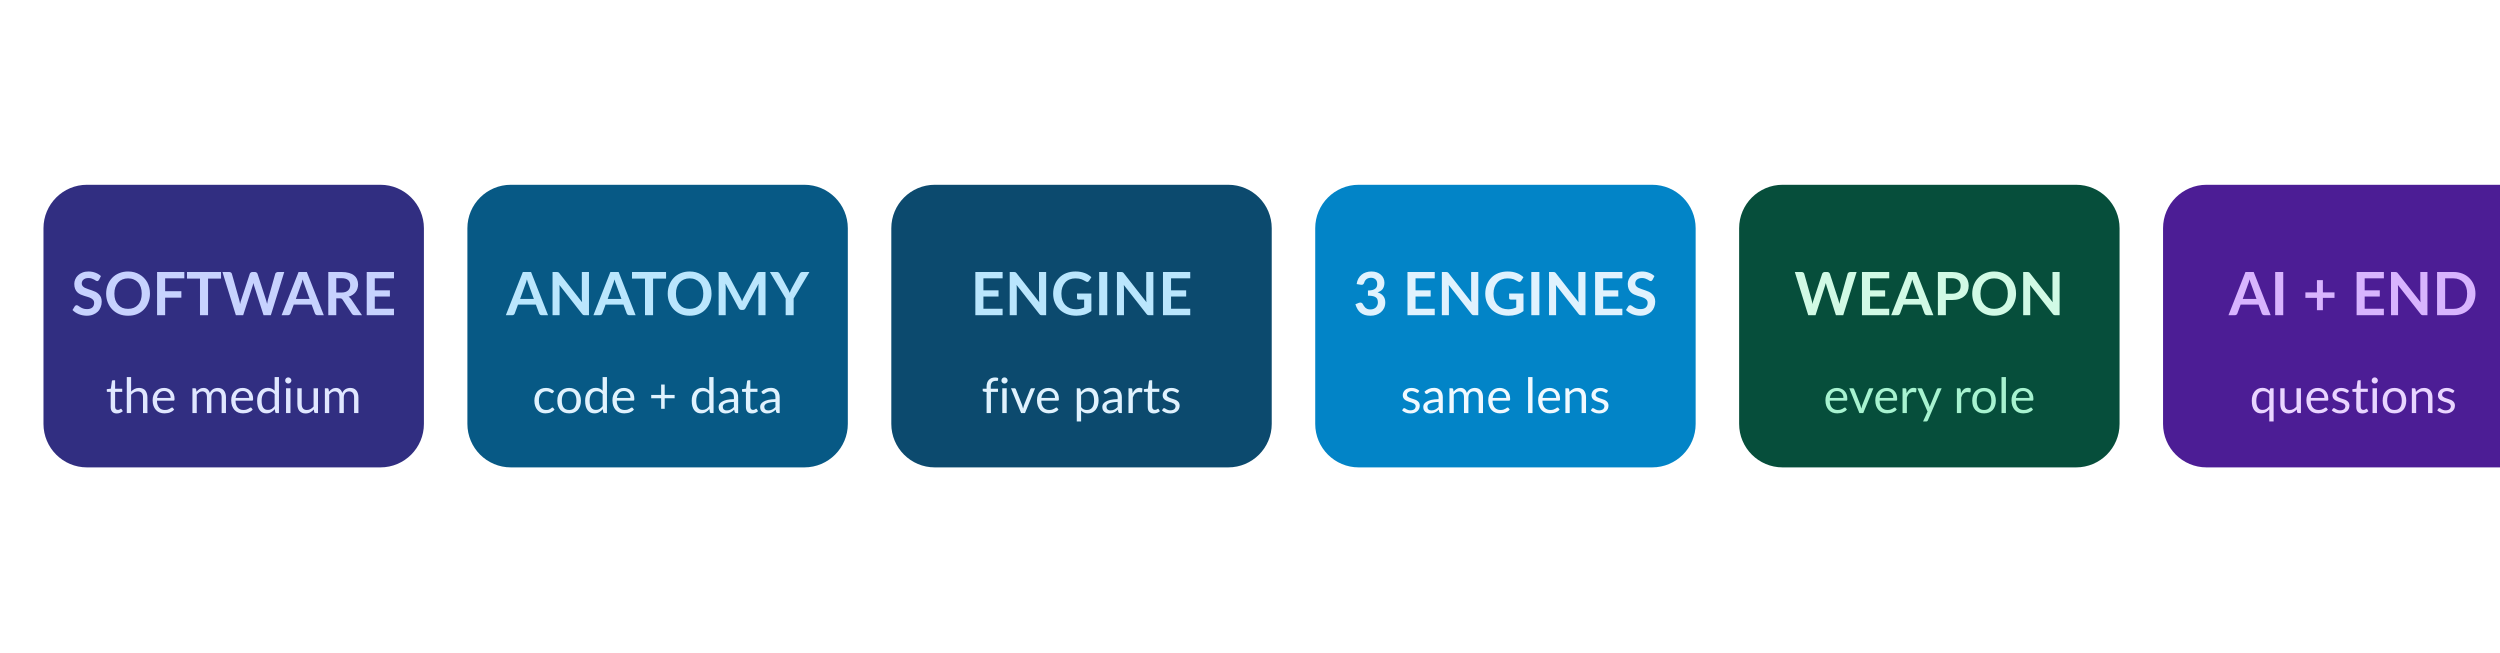
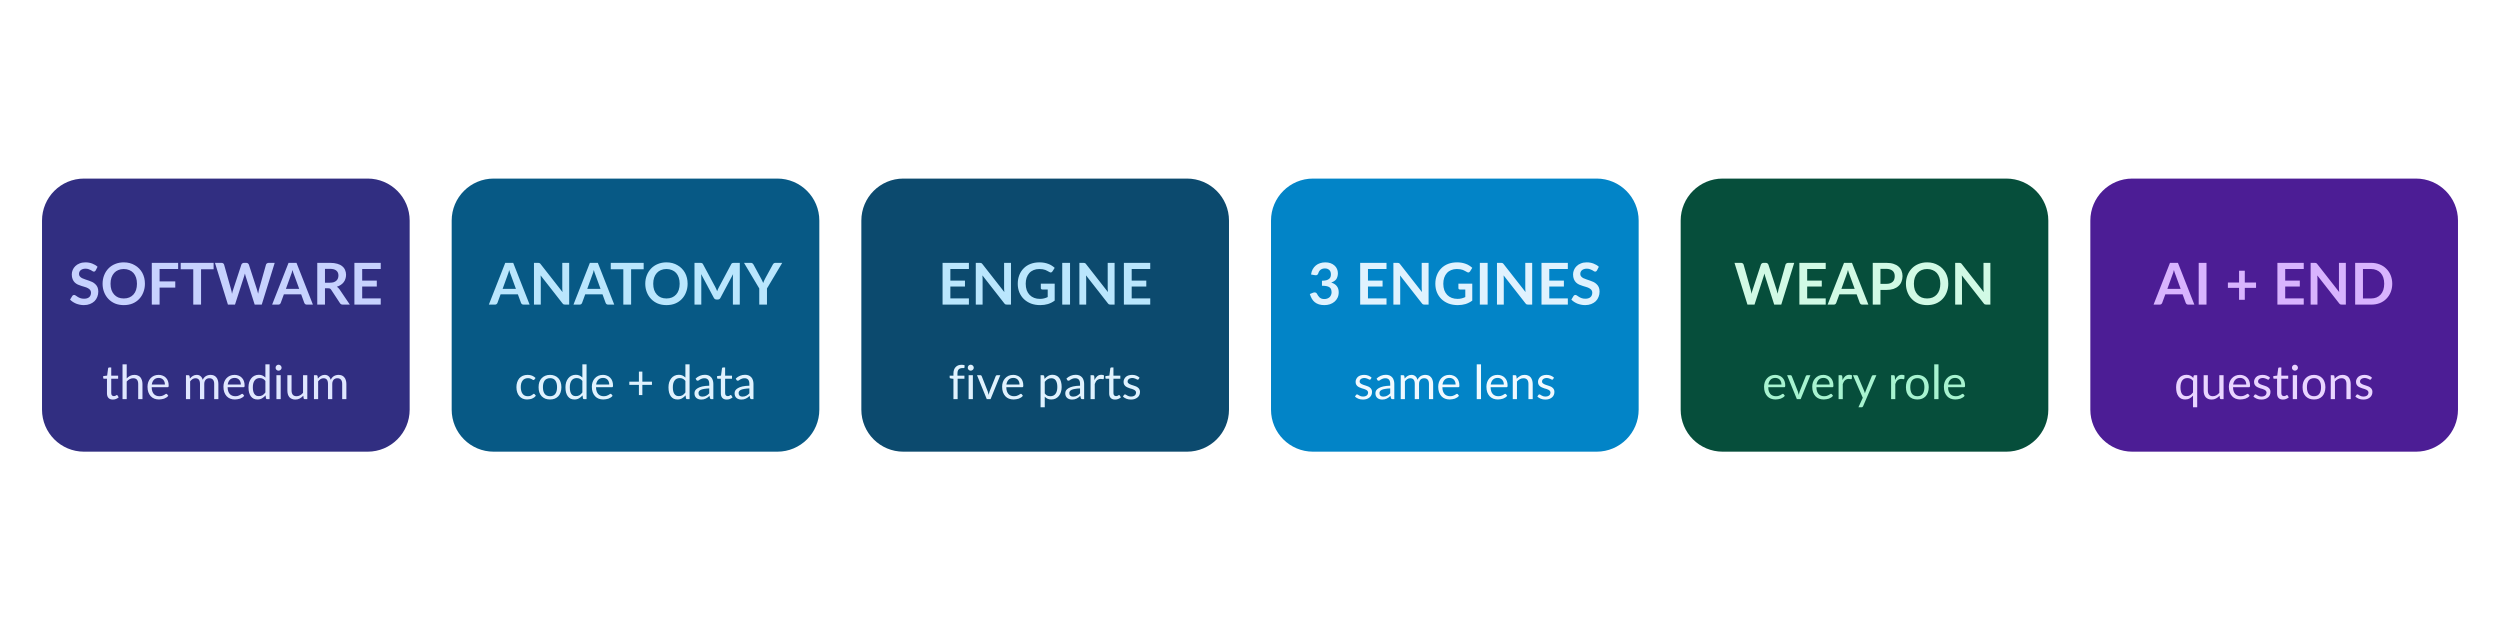
- <svg xmlns="http://www.w3.org/2000/svg" viewBox="0 0 460 120" font-family="Montserrat, Lato, Segoe UI, sans-serif">
+ <svg xmlns="http://www.w3.org/2000/svg" viewBox="0 0 476 120" font-family="Montserrat, Lato, Segoe UI, sans-serif">
  <rect x="8" y="34" width="70" height="52" rx="8" fill="#312E81" />
  <text x="43" y="58" font-size="11" font-weight="700" fill="#C7D2FE" text-anchor="middle">SOFTWARE</text>
  <text x="43" y="76" font-size="9" fill="#E0E7FF" text-anchor="middle">the medium</text>
  <rect x="86" y="34" width="70" height="52" rx="8" fill="#075985" />
  <text x="121" y="58" font-size="11" font-weight="700" fill="#BAE6FD" text-anchor="middle">ANATOMY</text>
  <text x="121" y="76" font-size="9" fill="#E0F2FE" text-anchor="middle">code + data</text>
  <rect x="164" y="34" width="70" height="52" rx="8" fill="#0C4A6E" />
  <text x="199" y="58" font-size="11" font-weight="700" fill="#BAE6FD" text-anchor="middle">ENGINE</text>
  <text x="199" y="76" font-size="9" fill="#E0F2FE" text-anchor="middle">five parts</text>
  <rect x="242" y="34" width="70" height="52" rx="8" fill="#0284C7" />
  <text x="277" y="58" font-size="11" font-weight="700" fill="#E0F2FE" text-anchor="middle">3 ENGINES</text>
  <text x="277" y="76" font-size="9" fill="#F0F9FF" text-anchor="middle">same lens</text>
  <rect x="320" y="34" width="70" height="52" rx="8" fill="#064E3B" />
  <text x="355" y="58" font-size="11" font-weight="700" fill="#D1FAE5" text-anchor="middle">WEAPON</text>
  <text x="355" y="76" font-size="9" fill="#A7F3D0" text-anchor="middle">every role</text>
  <rect x="398" y="34" width="70" height="52" rx="8" fill="#4C1D95" />
  <text x="433" y="58" font-size="11" font-weight="700" fill="#D8B4FE" text-anchor="middle">AI + END</text>
  <text x="433" y="76" font-size="9" fill="#E9D5FF" text-anchor="middle">questions</text>
</svg>
